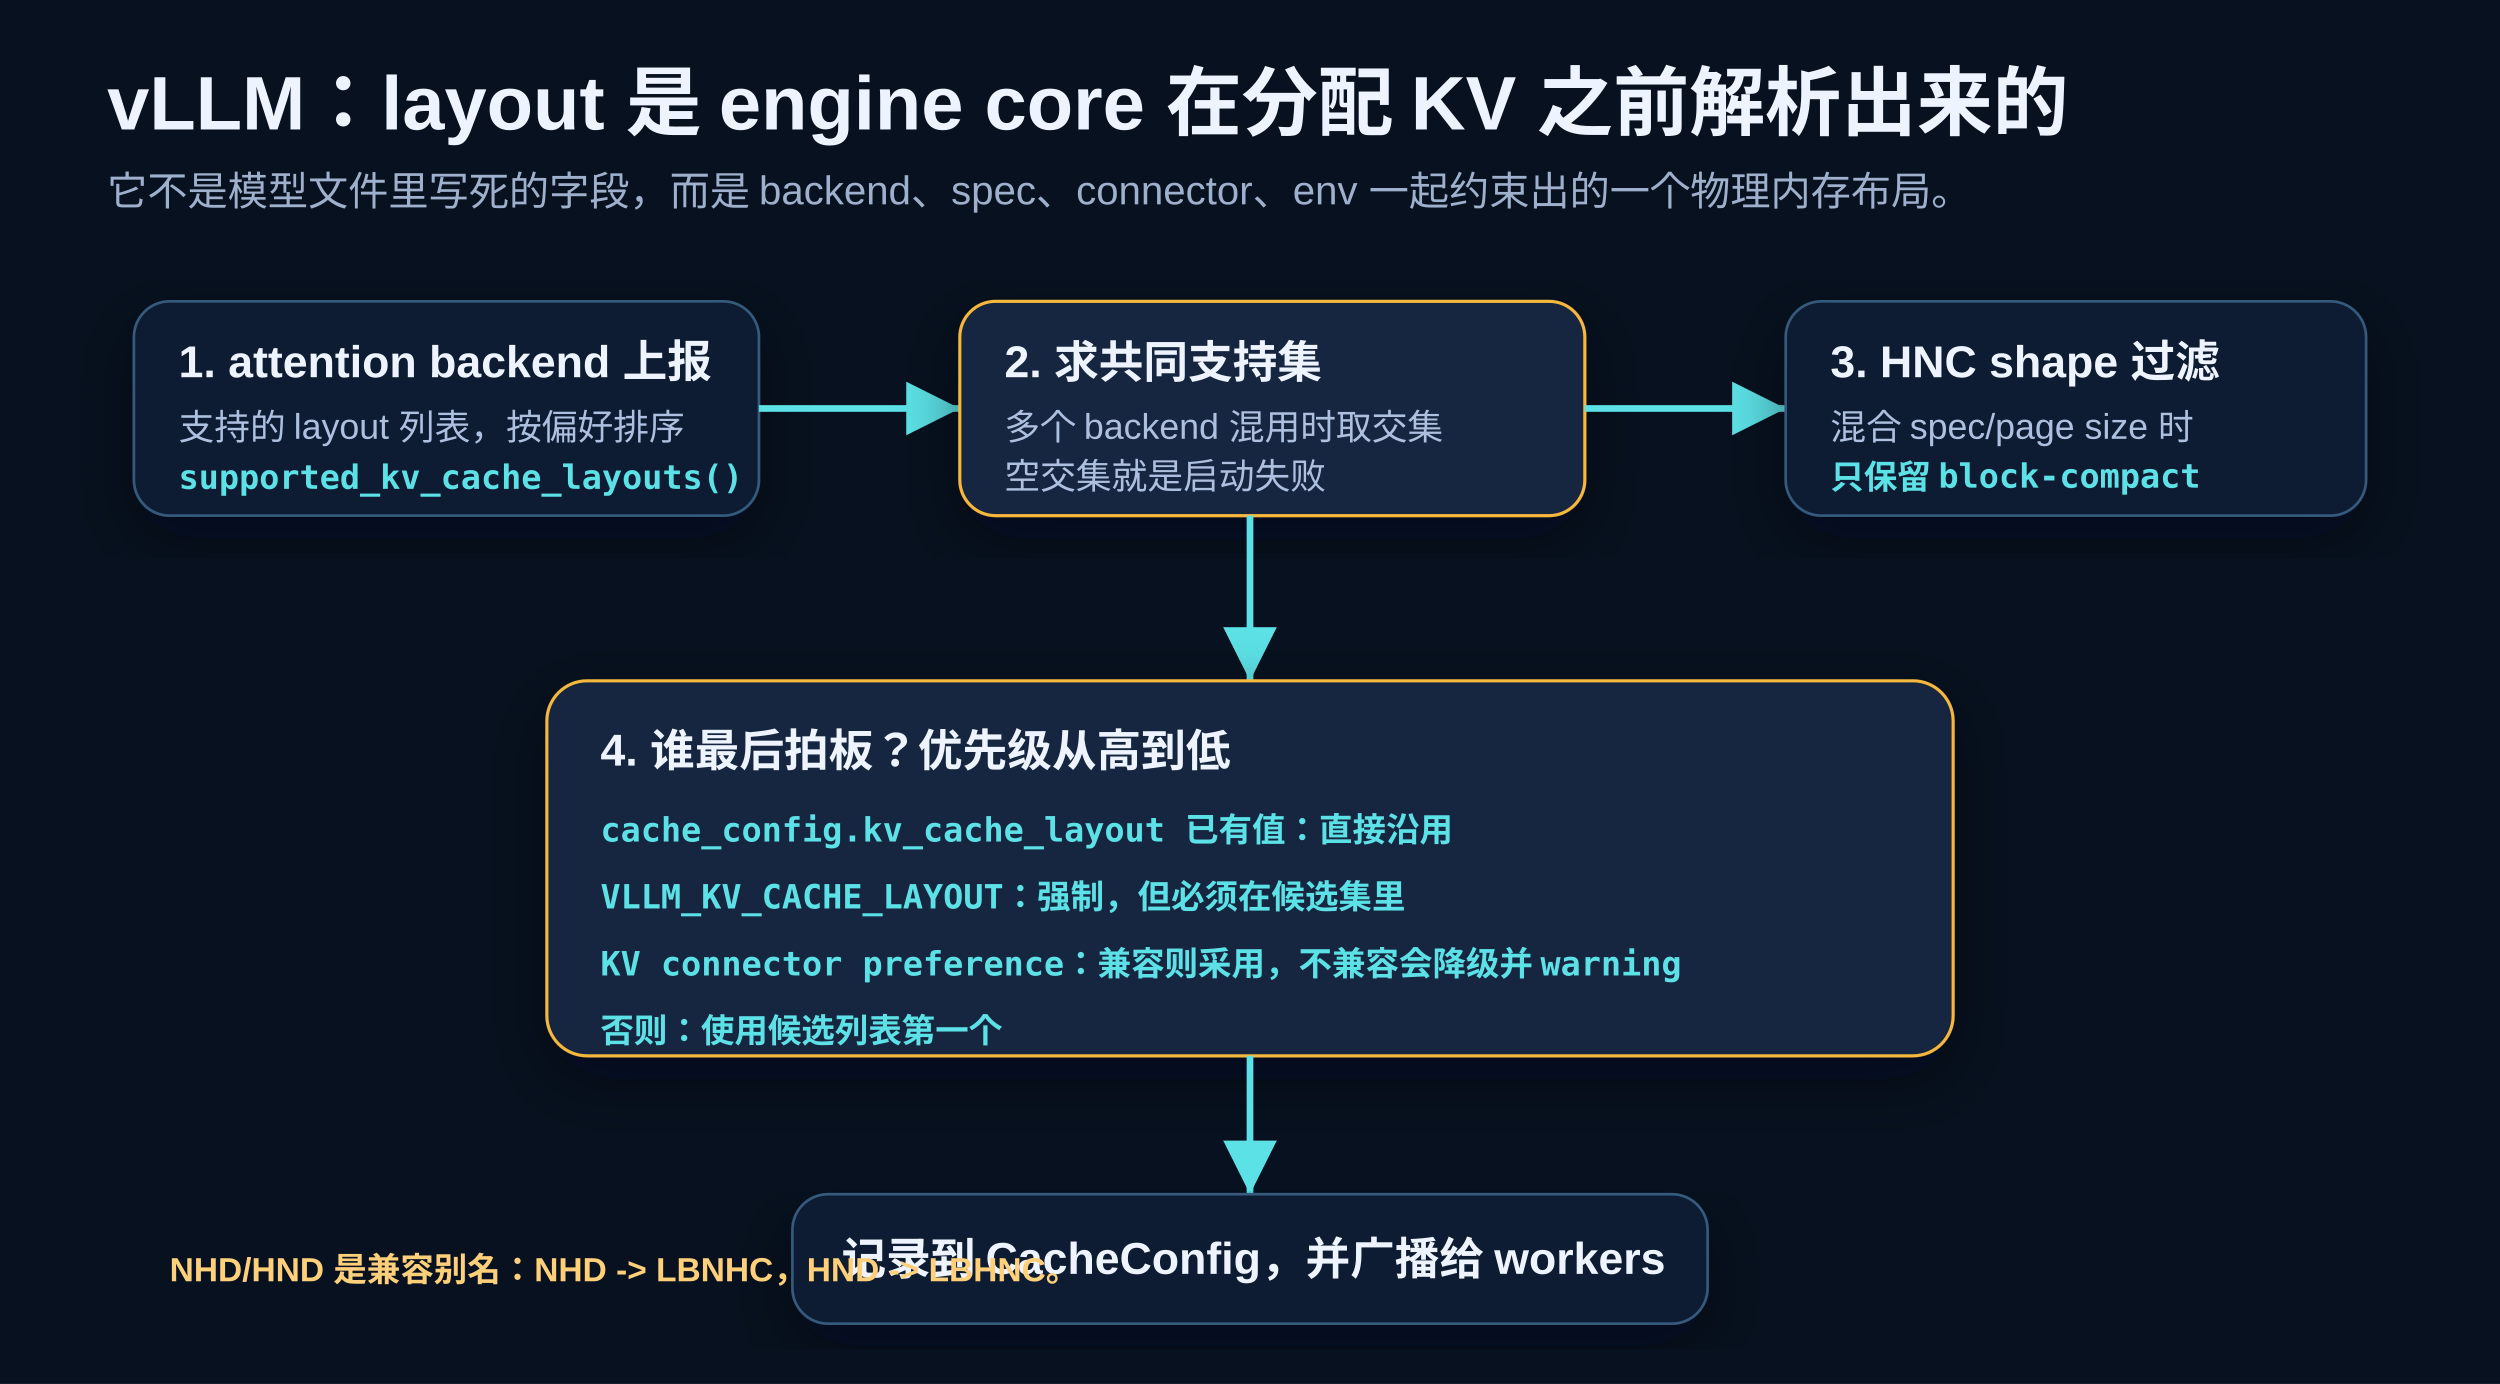
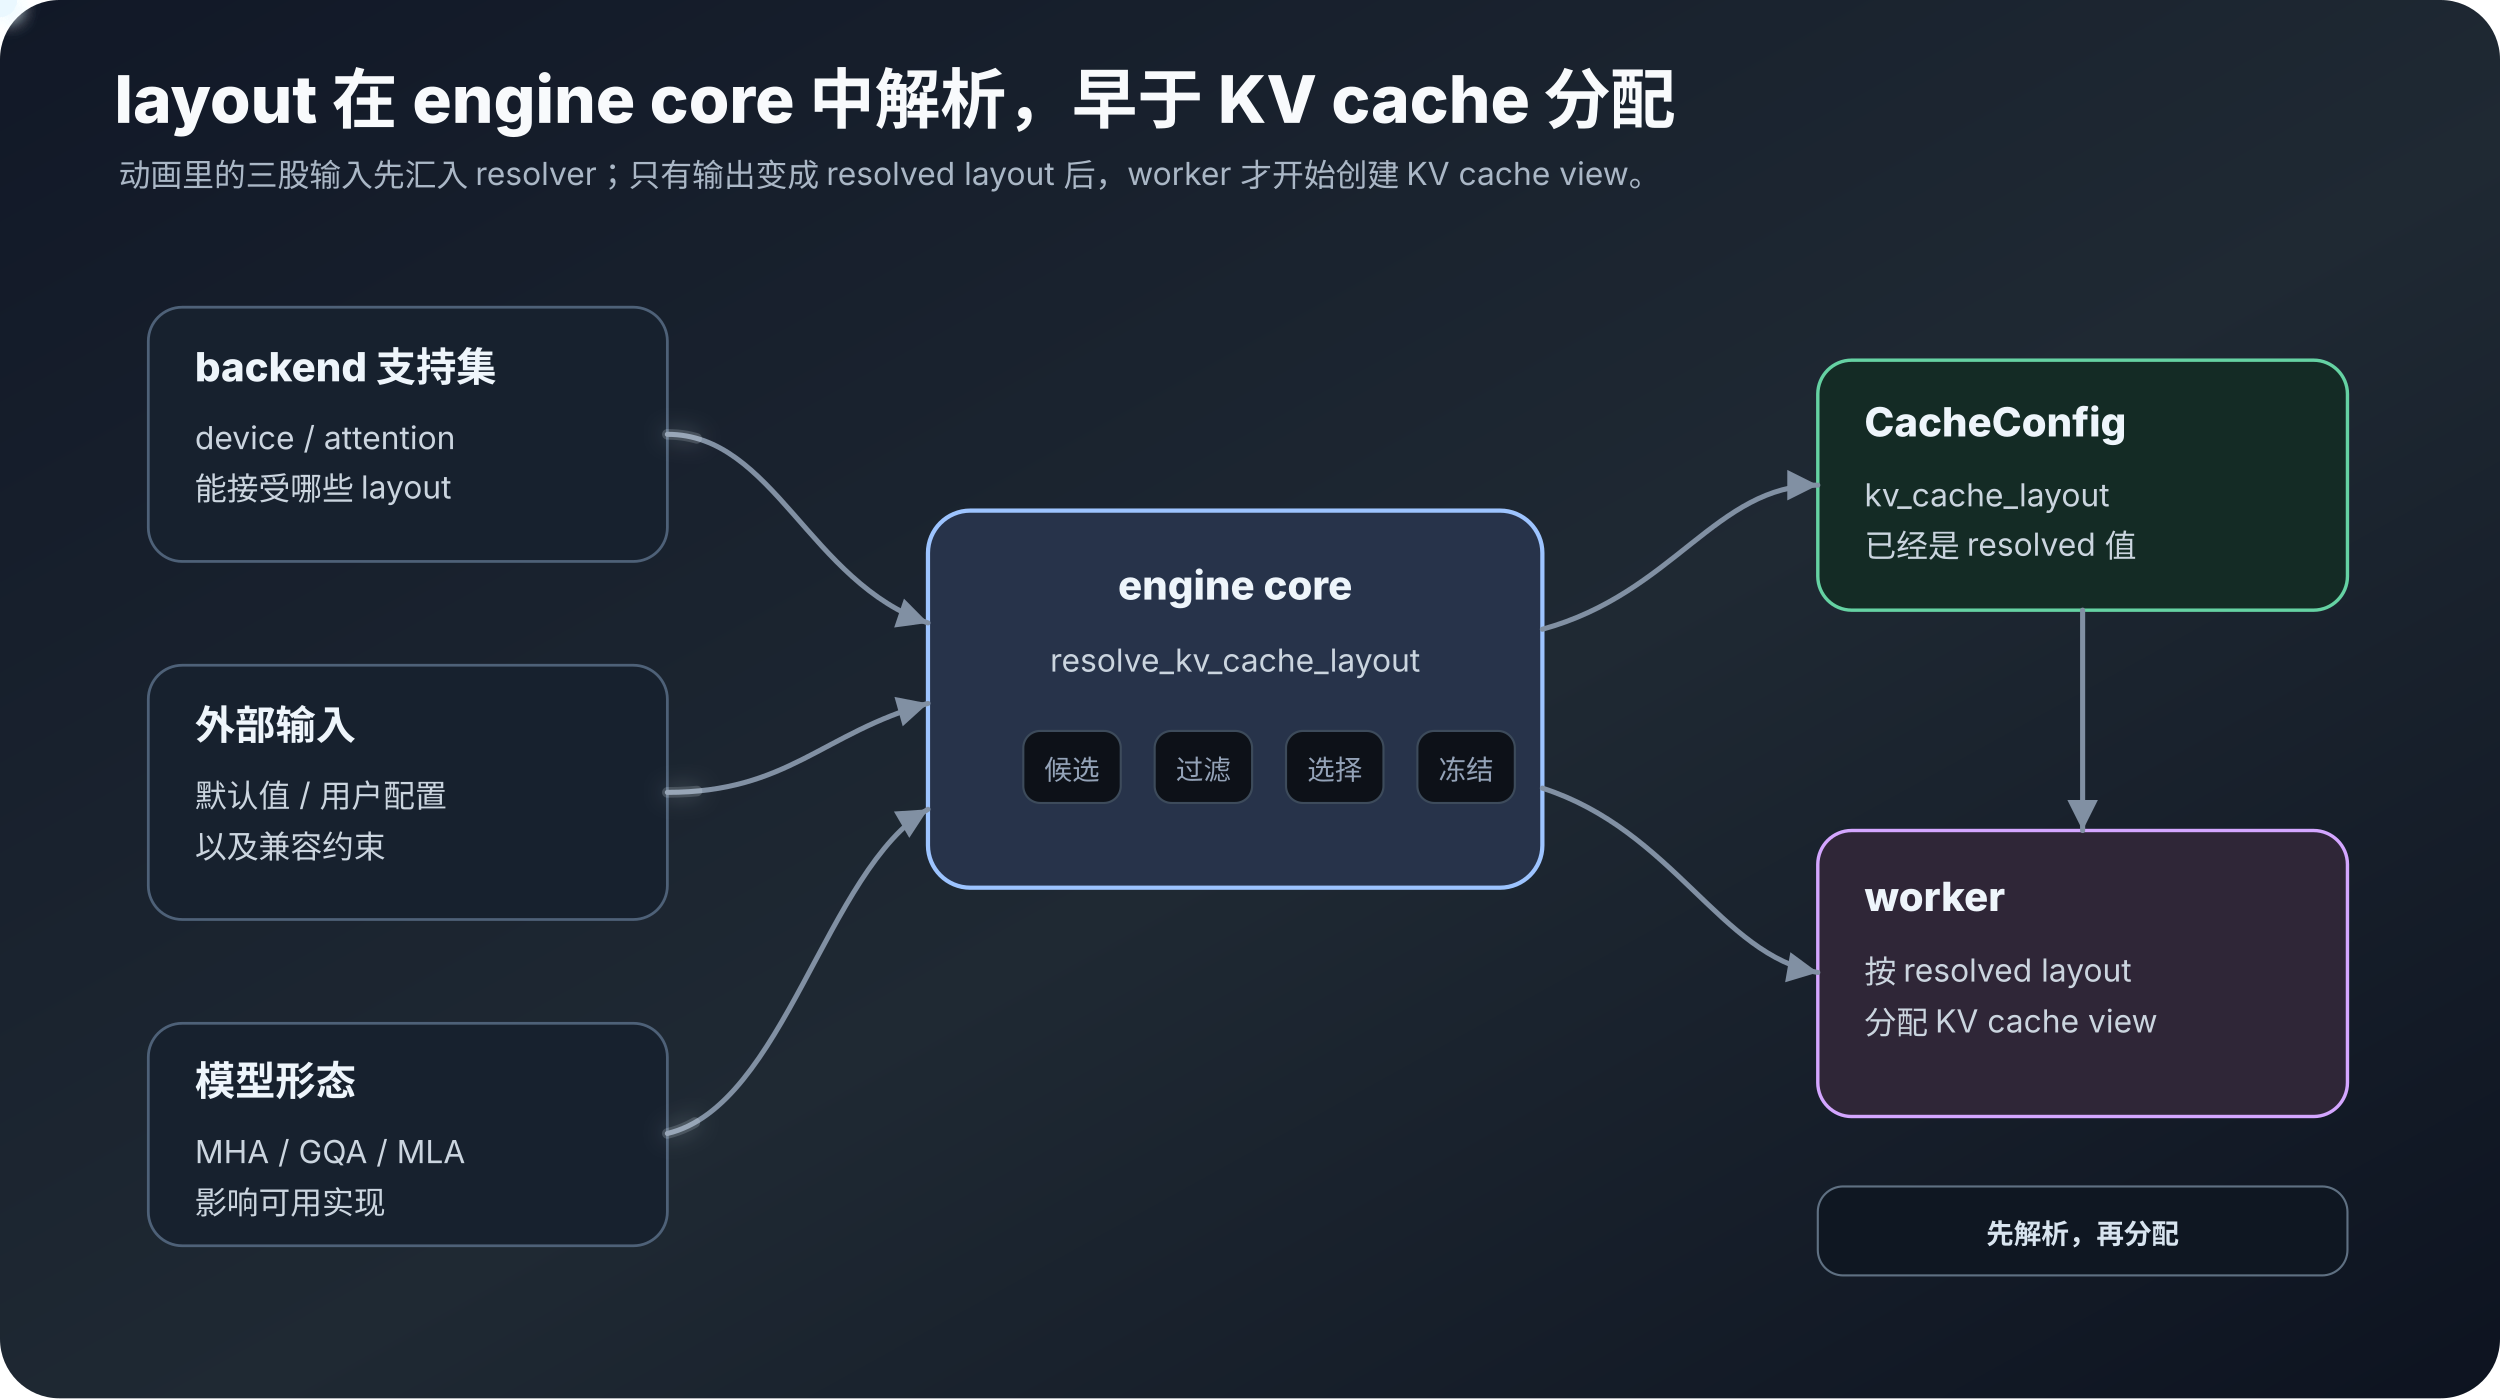
- <svg xmlns="http://www.w3.org/2000/svg" width="1120" height="620" viewBox="0 0 1120 620" role="img" aria-labelledby="title desc">
+ <svg xmlns="http://www.w3.org/2000/svg" width="1180" height="660" viewBox="0 0 1180 660" role="img" aria-labelledby="title desc">
  <defs>
-     <filter id="shadow" x="-20%" y="-20%" width="140%" height="140%">
-       <feDropShadow dx="0" dy="10" stdDeviation="14" flood-color="#020617" flood-opacity=".45" />
+     <linearGradient id="bg" x1="0" y1="0" x2="1" y2="1">
+       <stop offset="0" stop-color="#111827" />
+       <stop offset="0.55" stop-color="#1f2933" />
+       <stop offset="1" stop-color="#0d1320" />
+     </linearGradient>
+     <filter id="glow" x="-70%" y="-70%" width="240%" height="240%">
+       <feGaussianBlur stdDeviation="5" result="blur" />
+       <feMerge>
+         <feMergeNode in="blur" />
+         <feMergeNode in="SourceGraphic" />
+       </feMerge>
    </filter>
-     <marker id="arrow" markerWidth="12" markerHeight="12" refX="10" refY="6" orient="auto">
-       <path d="M2,2 L10,6 L2,10 Z" fill="#5ce1e6" />
+     <marker id="arrow" viewBox="0 0 12 12" refX="10" refY="6" markerWidth="9" markerHeight="9" orient="auto">
+       <path d="M2 2 L10 6 L2 10 Z" fill="#8190a3" />
    </marker>
    <style>
-       .bg{fill:#07111f}.box{fill:#0d1b31;stroke:#345a7c;stroke-width:1.2;filter:url(#shadow)}
-       .decision{fill:#132640;stroke:#f6b73c;stroke-width:1.4;filter:url(#shadow)}
-       .title{fill:#eef4ff;font:700 34px Arial,sans-serif}.sub{fill:#9eb0cb;font:18px Arial,sans-serif}
-       .h{fill:#eef4ff;font:700 20px Arial,sans-serif}.t{fill:#adc0df;font:16px Arial,sans-serif}.mono{fill:#5ce1e6;font:700 15px monospace}
-       .arrow{stroke:#5ce1e6;stroke-width:3;fill:none;marker-end:url(#arrow)}.warn{fill:#ffcf7a;font:700 15px Arial,sans-serif}
+       .title { fill: #f8fafc; font: 800 31px -apple-system, BlinkMacSystemFont, "Segoe UI", sans-serif; }
+       .sub { fill: #aab7c6; font: 15px -apple-system, BlinkMacSystemFont, "Segoe UI", sans-serif; }
+       .box { fill: #17212e; stroke: #4e6178; stroke-width: 1.3; }
+       .box-core { fill: #27334a; stroke: #9dc4ff; stroke-width: 2; }
+       .box-out { fill: #142b25; stroke: #65d2a3; stroke-width: 1.6; }
+       .box-worker { fill: #2f2637; stroke: #d4a6ff; stroke-width: 1.6; }
+       .head { fill: #eef5fb; font: 800 19px -apple-system, BlinkMacSystemFont, "Segoe UI", sans-serif; }
+       .body { fill: #cbd5df; font: 15px -apple-system, BlinkMacSystemFont, "Segoe UI", sans-serif; }
+       .micro { fill: #94a3b8; font: 13px -apple-system, BlinkMacSystemFont, "Segoe UI", sans-serif; }
+       .edge { fill: none; stroke: #8190a3; stroke-width: 2.4; stroke-linecap: round; marker-end: url(#arrow); }
+       .edge-lit { fill: none; stroke: #e7f6ff; stroke-width: 5; stroke-linecap: round; opacity: .22; stroke-dasharray: 14 420; filter: url(#glow); }
+       .packet { fill: #eaf8ff; filter: url(#glow); }
+       .pulse { fill: none; stroke: #b7d7ff; stroke-width: 3; opacity: 0; }
+       .badge { fill: #0f1722; stroke: #5f7082; }
+       .badge-text { fill: #d8e4ef; font: 700 13px -apple-system, BlinkMacSystemFont, "Segoe UI", sans-serif; }
+       .step { fill: #0d1118; stroke: #3d4b5b; stroke-width: 1; }
+       .step-on { fill: #c8f7d9; opacity: 0; }
    </style>
  </defs>
-   <rect class="bg" width="1120" height="620" />
-   <text class="title" x="48" y="58">vLLM：layout 是 engine core 在分配 KV 之前解析出来的</text>
-   <text class="sub" x="48" y="92">它不是模型文件里写死的字段，而是 backend、spec、connector、env 一起约束出的一个物理内存布局。</text>
-   <g transform="translate(60 135)">
-     <rect class="box" x="0" y="0" width="280" height="96" rx="16" />
-     <text class="h" x="20" y="34">1. attention backend 上报</text>
-     <text class="t" x="20" y="62">支持的 layout 列表，按偏好排序</text>
-     <text class="mono" x="20" y="84">supported_kv_cache_layouts()</text>
+   <rect width="1180" height="660" rx="28" fill="url(#bg)" />
+   <text class="title" x="54" y="58">layout 在 engine core 中解析，早于 KV cache 分配</text>
+   <text class="sub" x="56" y="88">动画里的三股输入先汇入 resolver；只有输出变成 resolved layout 后，worker 才开始创建 KV cache view。</text>
+   <g transform="translate(70,145)">
+     <rect class="box" width="245" height="120" rx="16" />
+     <text class="head" x="22" y="35">backend 支持集</text>
+     <text class="body" x="22" y="67">device / attention</text>
+     <text class="body" x="22" y="91">能接受哪些 layout</text>
  </g>
-   <path class="arrow" d="M340 183 H430" />
-   <g transform="translate(430 135)">
-     <rect class="decision" x="0" y="0" width="280" height="96" rx="16" />
-     <text class="h" x="20" y="34">2. 求共同支持集</text>
-     <text class="t" x="20" y="62">多个 backend 混用时取交集</text>
-     <text class="t" x="20" y="84">空交集就是启动失败</text>
+   <g transform="translate(70,314)">
+     <rect class="box" width="245" height="120" rx="16" />
+     <text class="head" x="22" y="35">外部输入</text>
+     <text class="body" x="22" y="67">默认值 / 用户配置</text>
+     <text class="body" x="22" y="91">以及兼容约束</text>
  </g>
-   <path class="arrow" d="M710 183 H800" />
-   <g transform="translate(800 135)">
-     <rect class="box" x="0" y="0" width="260" height="96" rx="16" />
-     <text class="h" x="20" y="34">3. HNC shape 过滤</text>
-     <text class="t" x="20" y="62">混合 spec/page size 时</text>
-     <text class="mono" x="20" y="84">只保留 block-compact</text>
+   <g transform="translate(70,483)">
+     <rect class="box" width="245" height="105" rx="16" />
+     <text class="head" x="22" y="34">模型形态</text>
+     <text class="body" x="22" y="66">MHA / GQA / MLA</text>
+     <text class="body" x="22" y="90">影响可用实现</text>
  </g>
-   <path class="arrow" d="M560 231 V305" />
-   <g transform="translate(245 305)">
-     <rect class="decision" x="0" y="0" width="630" height="168" rx="18" />
-     <text class="h" x="24" y="38">4. 谁最后拍板？优先级从高到低</text>
-     <text class="mono" x="24" y="72">cache_config.kv_cache_layout 已有值：直接沿用</text>
-     <text class="mono" x="24" y="102">VLLM_KV_CACHE_LAYOUT：强制，但必须在候选集里</text>
-     <text class="mono" x="24" y="132">KV connector preference：兼容则采用，不兼容会降级并 warning</text>
-     <text class="mono" x="24" y="162">否则：使用候选列表第一个</text>
+   <g transform="translate(438,241)">
+     <rect class="box-core" width="290" height="178" rx="20" />
+     <text class="head" x="145" y="42" text-anchor="middle">engine core</text>
+     <text class="body" x="145" y="76" text-anchor="middle">resolve_kv_cache_layout</text>
+     <g transform="translate(45,104)">
+       <rect class="step" x="0" y="0" width="46" height="34" rx="8" />
+       <rect class="step" x="62" y="0" width="46" height="34" rx="8" />
+       <rect class="step" x="124" y="0" width="46" height="34" rx="8" />
+       <rect class="step" x="186" y="0" width="46" height="34" rx="8" />
+       <rect class="step-on" x="0" y="0" width="46" height="34" rx="8">
+         <animate attributeName="opacity" values="0;1;0" begin="0s" dur="2.4s" repeatCount="indefinite" />
+       </rect>
+       <rect class="step-on" x="62" y="0" width="46" height="34" rx="8">
+         <animate attributeName="opacity" values="0;1;0" begin=".45s" dur="2.4s" repeatCount="indefinite" />
+       </rect>
+       <rect class="step-on" x="124" y="0" width="46" height="34" rx="8">
+         <animate attributeName="opacity" values="0;1;0" begin=".9s" dur="2.4s" repeatCount="indefinite" />
+       </rect>
+       <rect class="step-on" x="186" y="0" width="46" height="34" rx="8">
+         <animate attributeName="opacity" values="0;1;0" begin="1.35s" dur="2.4s" repeatCount="indefinite" />
+       </rect>
+       <text class="micro" x="23" y="23" text-anchor="middle">候选</text>
+       <text class="micro" x="85" y="23" text-anchor="middle">过滤</text>
+       <text class="micro" x="147" y="23" text-anchor="middle">选择</text>
+       <text class="micro" x="209" y="23" text-anchor="middle">冻结</text>
+     </g>
  </g>
-   <path class="arrow" d="M560 473 V535" />
-   <g transform="translate(355 535)">
-     <rect class="box" x="0" y="0" width="410" height="58" rx="16" />
-     <text class="h" x="22" y="36">记录到 CacheConfig，并广播给 workers</text>
+   <g transform="translate(858,170)">
+     <rect class="box-out" width="250" height="118" rx="16" />
+     <text class="head" x="22" y="36">CacheConfig</text>
+     <text class="body" x="22" y="69">kv_cache_layout</text>
+     <text class="body" x="22" y="93">已经是 resolved 值</text>
  </g>
-   <text class="warn" x="76" y="574">NHD/HND 是兼容别名：NHD -&gt; LBNHC，HND -&gt; LBHNC。</text>
+   <g transform="translate(858,392)">
+     <rect class="box-worker" width="250" height="135" rx="16" />
+     <text class="head" x="22" y="38">worker</text>
+     <text class="body" x="22" y="72">按 resolved layout</text>
+     <text class="body" x="22" y="96">分配 KV cache view</text>
+   </g>
+   <path class="edge" d="M315 205 C365 205 382 275 438 294" />
+   <path class="edge" d="M315 374 C372 374 388 346 438 332" />
+   <path class="edge" d="M315 535 C370 522 390 410 438 382" />
+   <path class="edge" d="M728 297 C790 280 810 229 858 229" />
+   <path class="edge" d="M983 288 C983 335 983 352 983 392" />
+   <path class="edge" d="M728 372 C790 392 812 451 858 459" />
+   <path class="edge-lit" d="M315 205 C365 205 382 275 438 294">
+     <animate attributeName="stroke-dashoffset" values="430;0" dur="3s" repeatCount="indefinite" />
+   </path>
+   <path class="edge-lit" d="M315 374 C372 374 388 346 438 332">
+     <animate attributeName="stroke-dashoffset" values="430;0" begin=".45s" dur="3s" repeatCount="indefinite" />
+   </path>
+   <path class="edge-lit" d="M315 535 C370 522 390 410 438 382">
+     <animate attributeName="stroke-dashoffset" values="430;0" begin=".9s" dur="3s" repeatCount="indefinite" />
+   </path>
+   <circle class="packet" r="7">
+     <animateMotion dur="3s" repeatCount="indefinite" path="M315 205 C365 205 382 275 438 294" />
+   </circle>
+   <circle class="packet" r="7">
+     <animateMotion begin=".45s" dur="3s" repeatCount="indefinite" path="M315 374 C372 374 388 346 438 332" />
+   </circle>
+   <circle class="packet" r="7">
+     <animateMotion begin=".9s" dur="3s" repeatCount="indefinite" path="M315 535 C370 522 390 410 438 382" />
+   </circle>
+   <circle class="packet" r="8" fill="#c8f7d9">
+     <animateMotion begin="1.7s" dur="3s" repeatCount="indefinite" path="M728 297 C790 280 810 229 858 229" />
+   </circle>
+   <circle class="packet" r="8" fill="#e9d5ff">
+     <animateMotion begin="2.2s" dur="3s" repeatCount="indefinite" path="M728 372 C790 392 812 451 858 459" />
+   </circle>
+   <rect class="pulse" x="434" y="237" width="298" height="186" rx="24">
+     <animate attributeName="opacity" values="0;.85;0" begin="1.1s" dur="2.2s" repeatCount="indefinite" />
+   </rect>
+   <rect class="pulse" x="854" y="166" width="258" height="126" rx="20">
+     <animate attributeName="opacity" values="0;.75;0" begin="2s" dur="2.2s" repeatCount="indefinite" />
+   </rect>
+   <g transform="translate(858,560)">
+     <rect class="badge" width="250" height="42" rx="12" />
+     <text class="badge-text" x="125" y="27" text-anchor="middle">先解析，再分配</text>
+   </g>
</svg>
